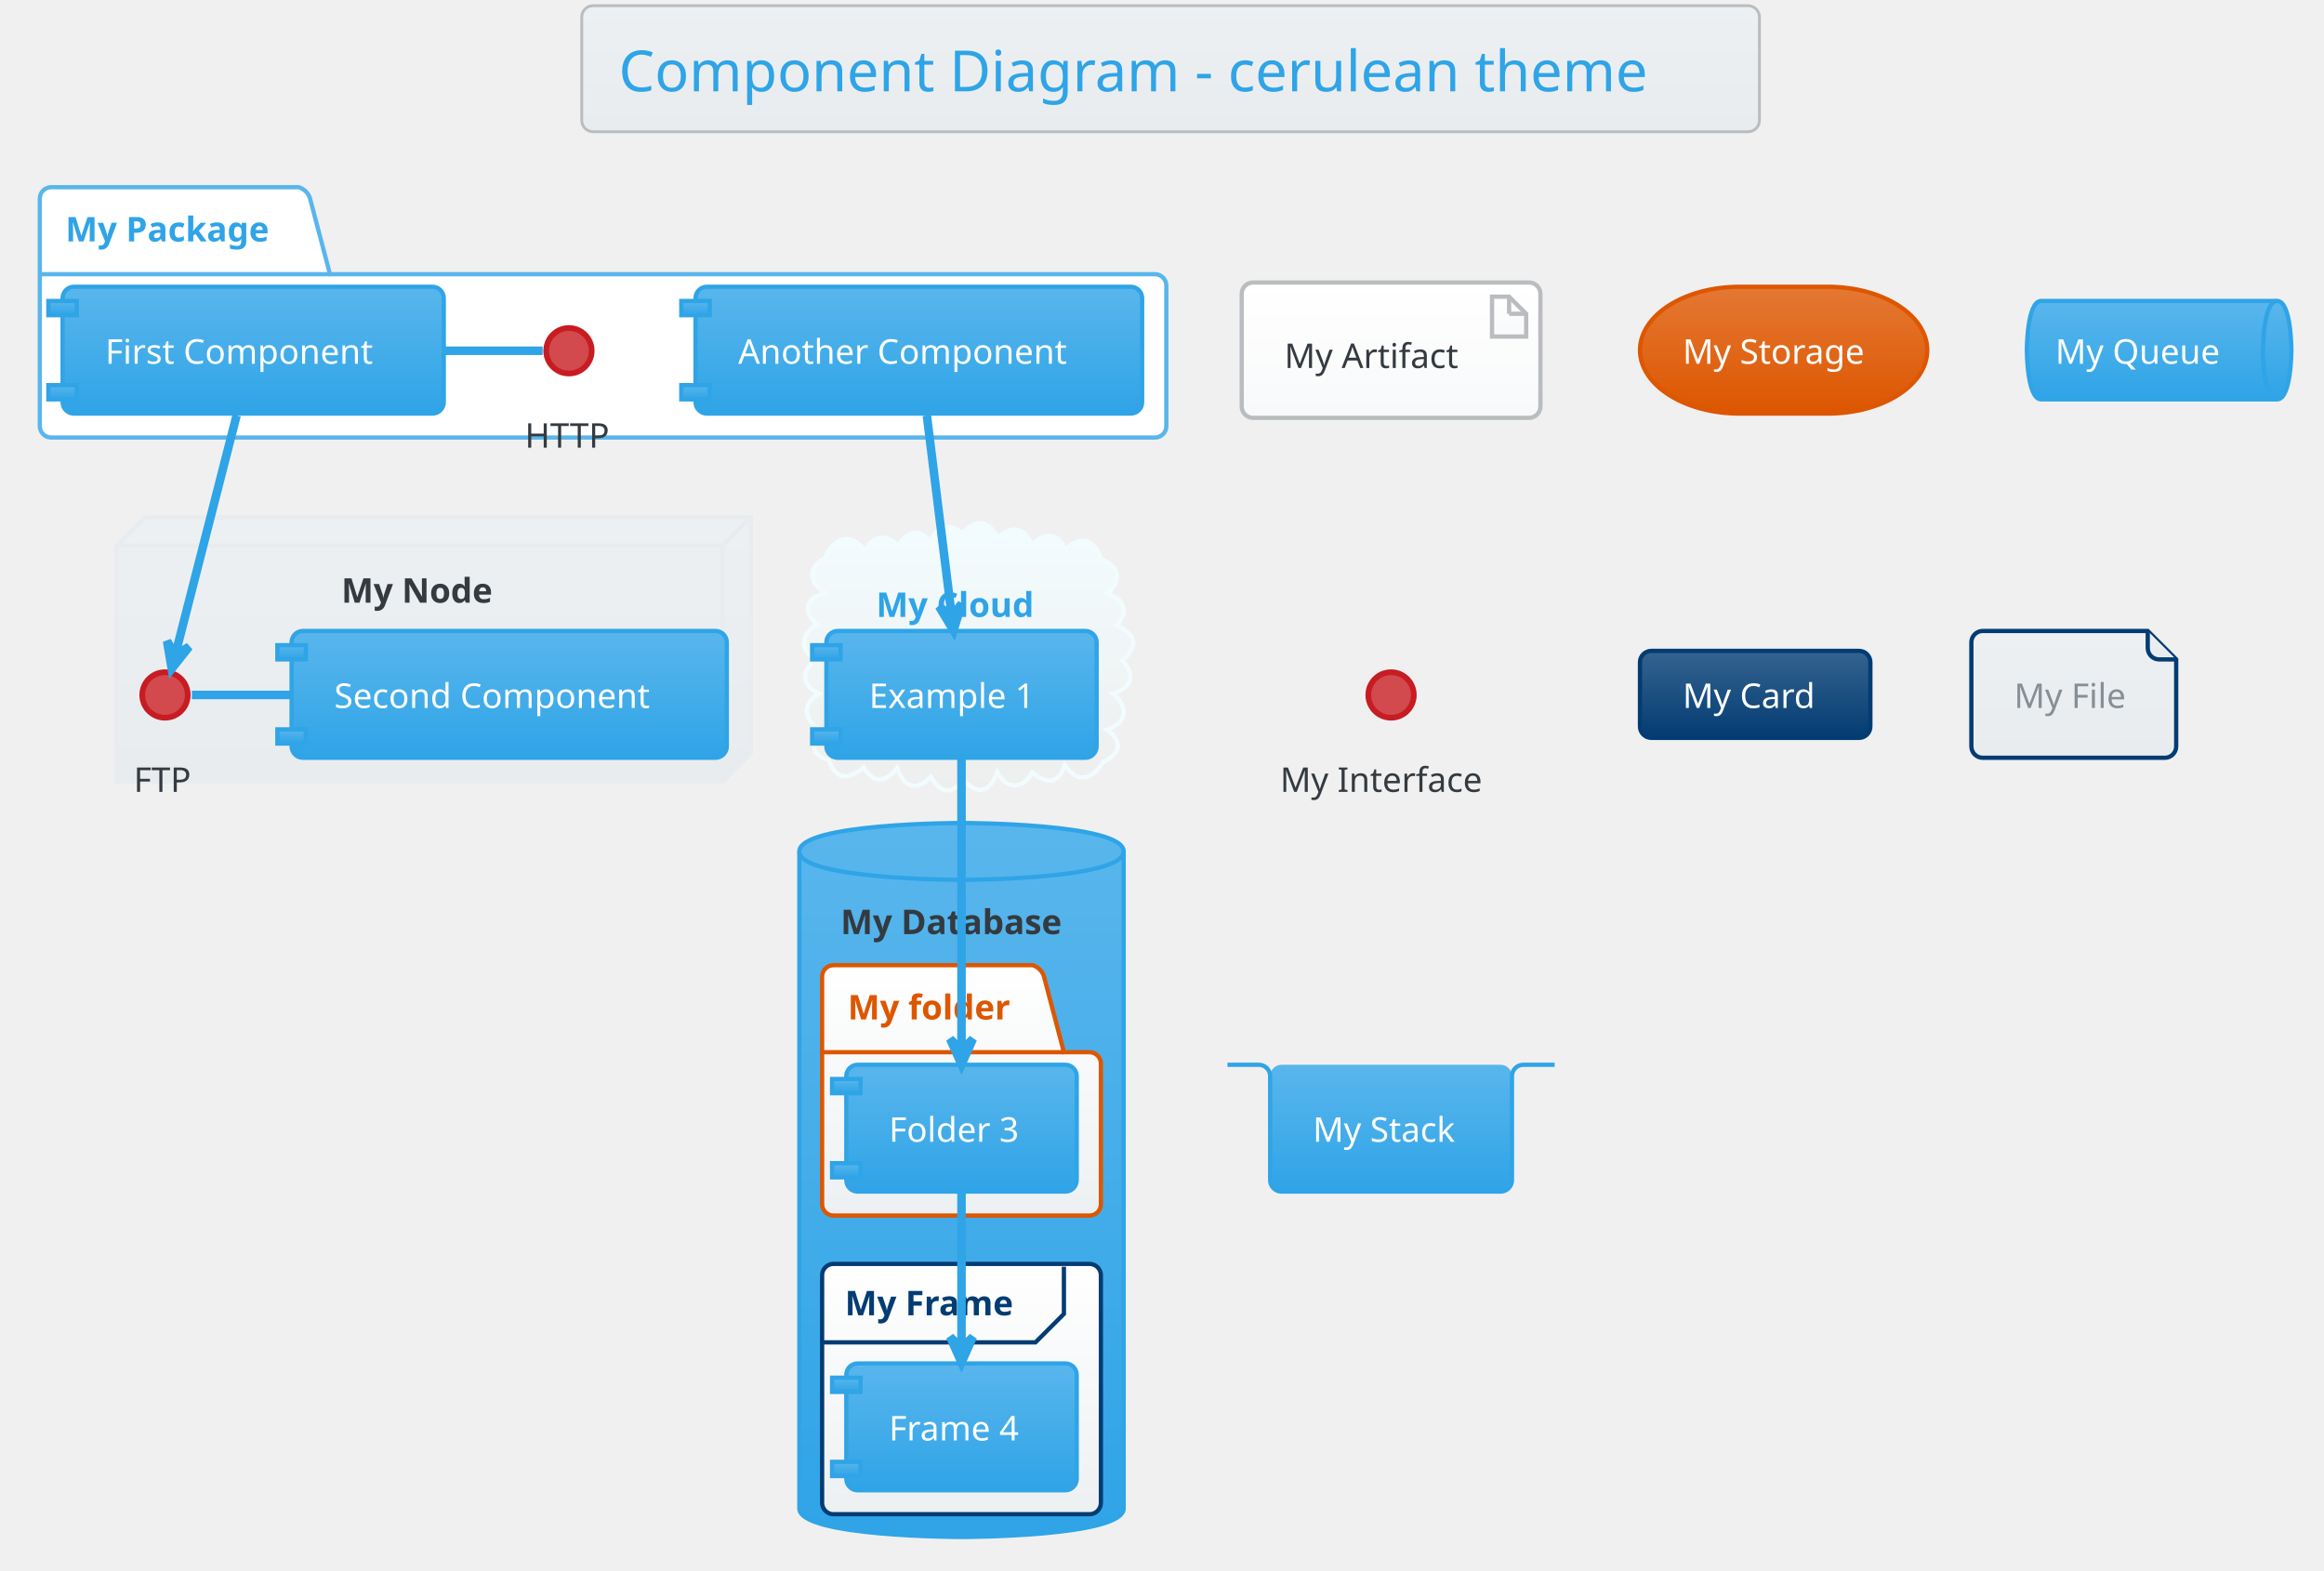
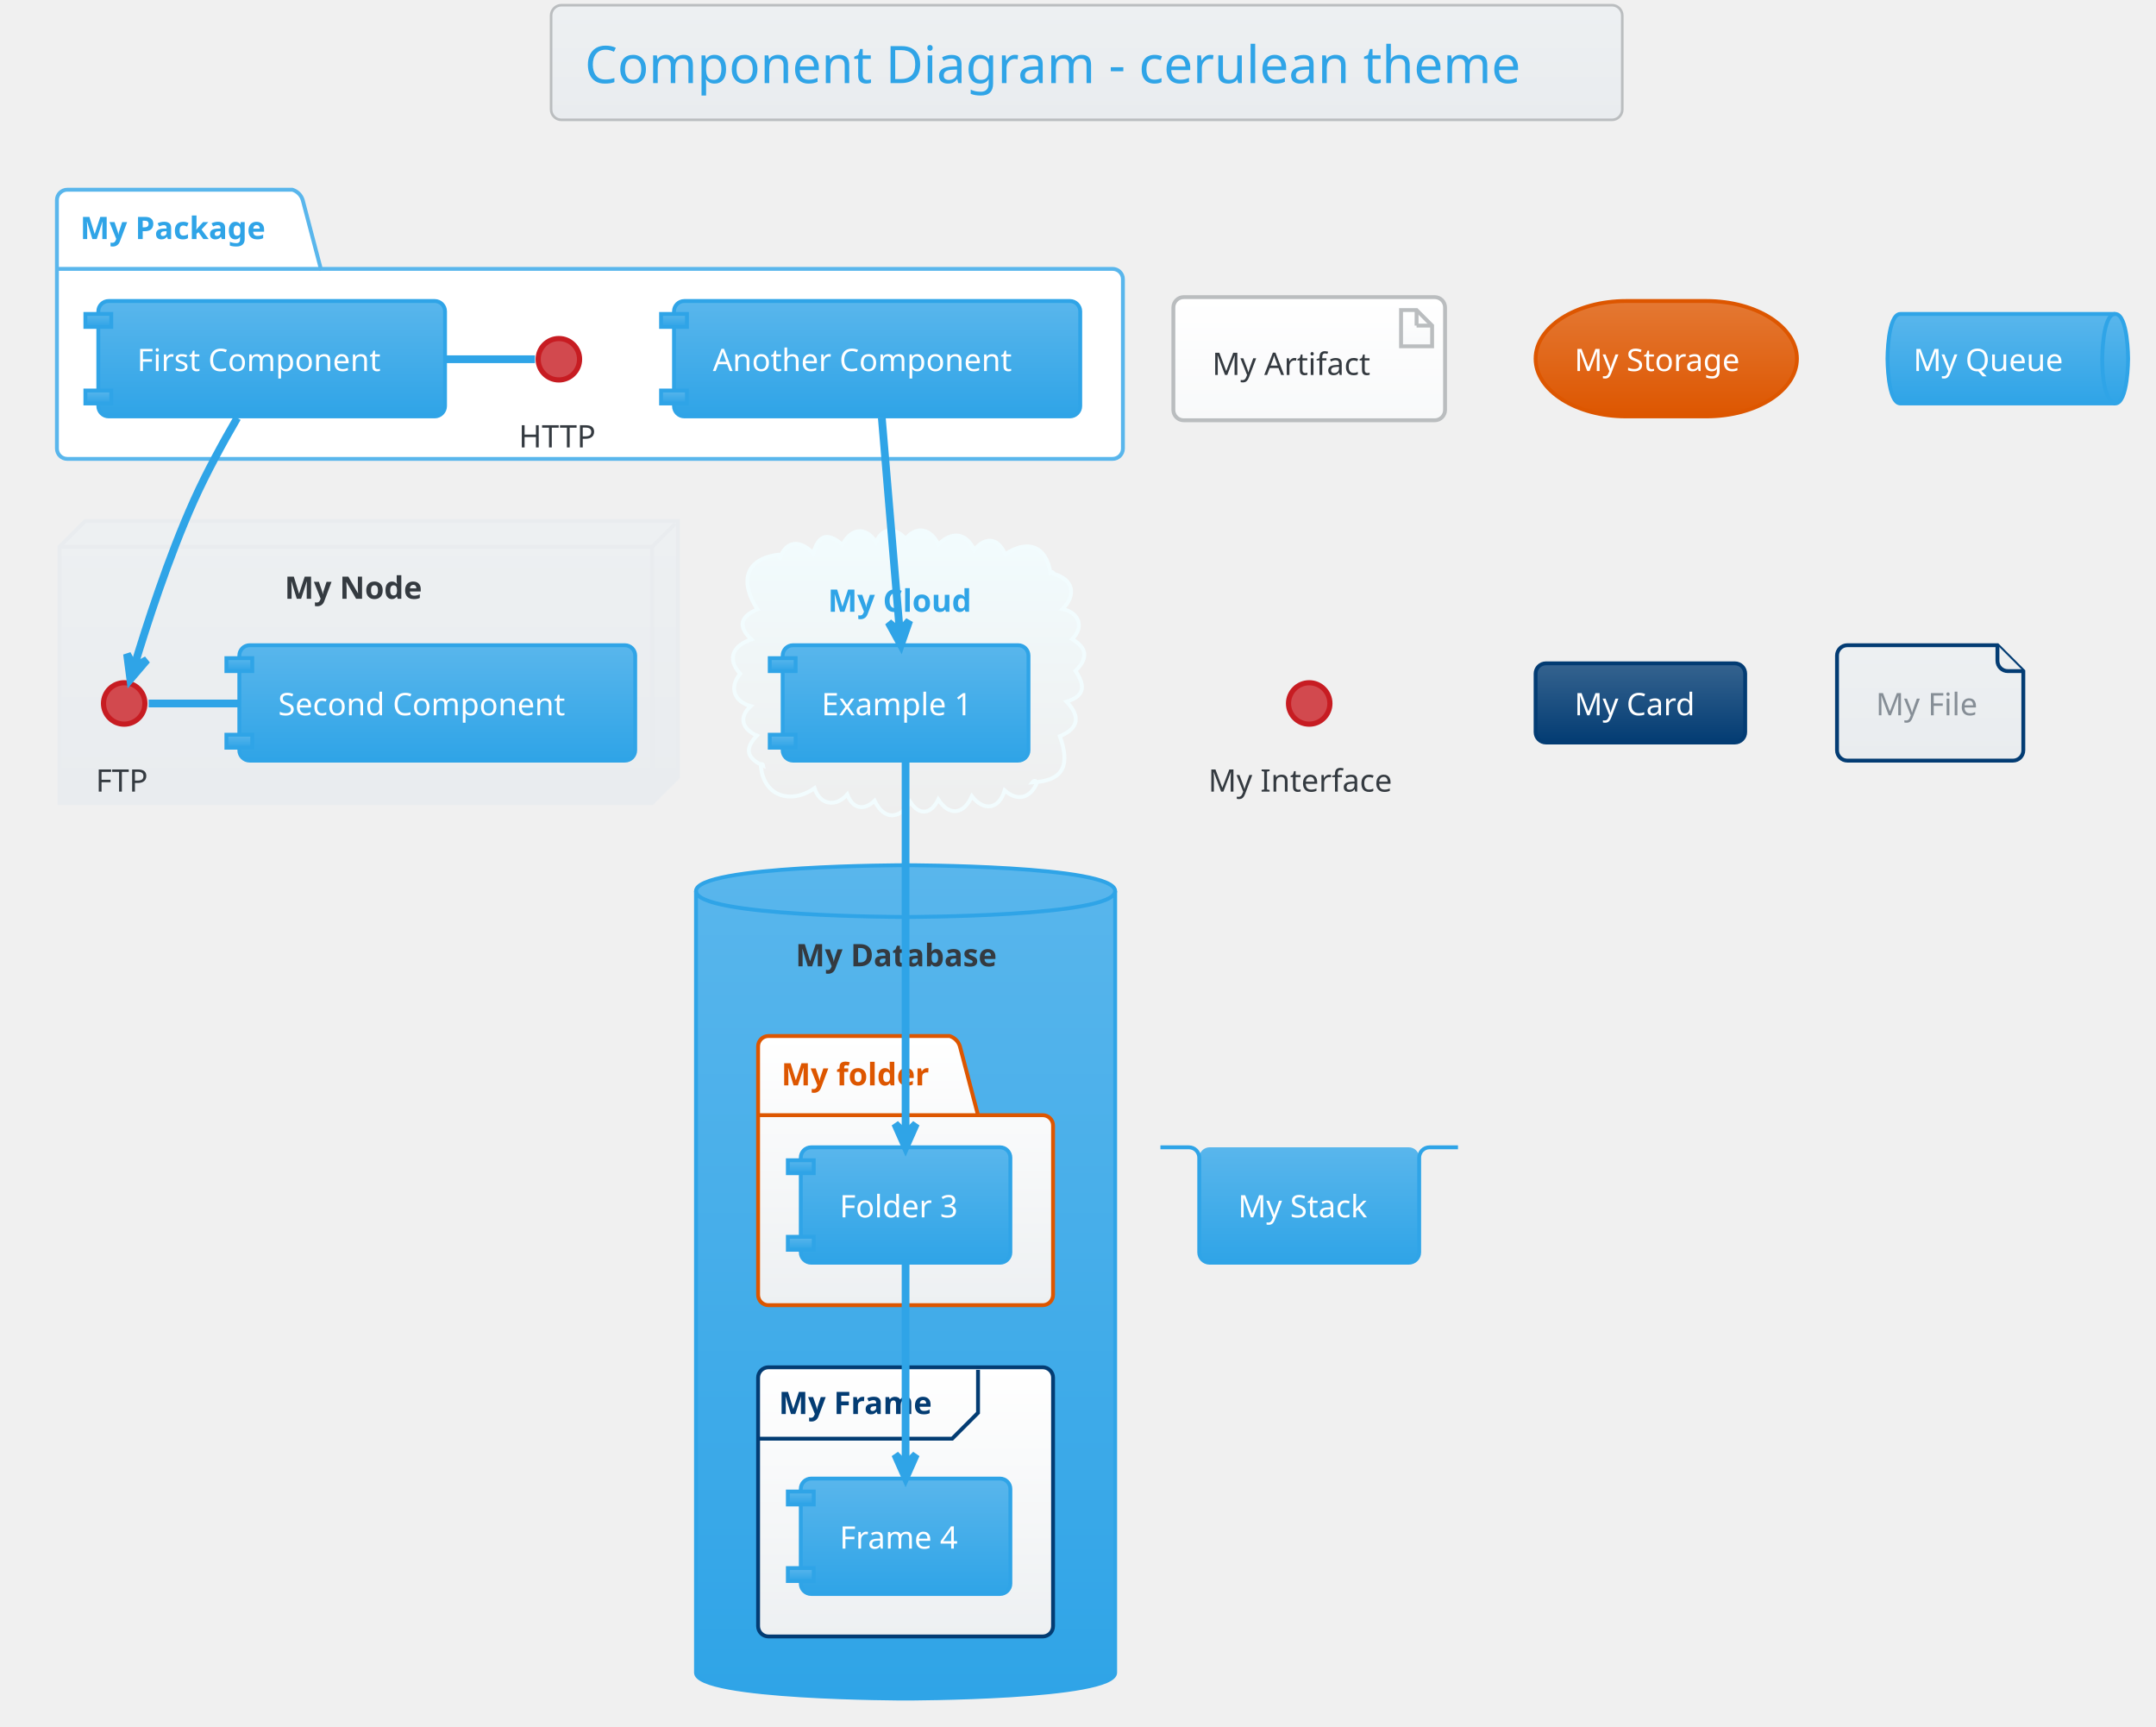
- <svg xmlns="http://www.w3.org/2000/svg" contentScriptType="application/ecmascript" contentStyleType="text/css" height="575px" preserveAspectRatio="none" style="width:851px;height:575px;" version="1.1" viewBox="0 0 851 575" width="851.042px" zoomAndPan="magnify">
+ <svg xmlns="http://www.w3.org/2000/svg" contentScriptType="application/ecmascript" contentStyleType="text/css" height="695.833px" preserveAspectRatio="none" style="width:868px;height:695px;" version="1.1" viewBox="0 0 868 695" width="868.75px" zoomAndPan="magnify">
  <defs>
-     <linearGradient id="g1wcxkchrr47b60" x1="50%" x2="50%" y1="0%" y2="100%">
+     <linearGradient id="g38p2dt5xnez70" x1="50%" x2="50%" y1="0%" y2="100%">
      <stop offset="0%" stop-color="#EDF0F2" />
      <stop offset="100%" stop-color="#E9ECEF" />
    </linearGradient>
-     <linearGradient id="g1wcxkchrr47b61" x1="50%" x2="50%" y1="0%" y2="100%">
+     <linearGradient id="g38p2dt5xnez71" x1="50%" x2="50%" y1="0%" y2="100%">
      <stop offset="0%" stop-color="#F2FCFE" />
      <stop offset="100%" stop-color="#EEEEEE" />
    </linearGradient>
-     <linearGradient id="g1wcxkchrr47b62" x1="50%" x2="50%" y1="0%" y2="100%">
+     <linearGradient id="g38p2dt5xnez72" x1="50%" x2="50%" y1="0%" y2="100%">
      <stop offset="0%" stop-color="#59B6EC" />
      <stop offset="100%" stop-color="#2FA4E7" />
    </linearGradient>
-     <linearGradient id="g1wcxkchrr47b63" x1="50%" x2="50%" y1="0%" y2="100%">
+     <linearGradient id="g38p2dt5xnez73" x1="50%" x2="50%" y1="0%" y2="100%">
      <stop offset="0%" stop-color="#FFFFFF" />
      <stop offset="100%" stop-color="#EDF0F2" />
    </linearGradient>
-     <linearGradient id="g1wcxkchrr47b64" x1="50%" x2="50%" y1="0%" y2="100%">
+     <linearGradient id="g38p2dt5xnez74" x1="50%" x2="50%" y1="0%" y2="100%">
      <stop offset="0%" stop-color="#FFFFFF" />
      <stop offset="100%" stop-color="#F8F9FA" />
    </linearGradient>
-     <linearGradient id="g1wcxkchrr47b65" x1="50%" x2="50%" y1="0%" y2="100%">
+     <linearGradient id="g38p2dt5xnez75" x1="50%" x2="50%" y1="0%" y2="100%">
      <stop offset="0%" stop-color="#E47833" />
      <stop offset="100%" stop-color="#DD5600" />
    </linearGradient>
-     <linearGradient id="g1wcxkchrr47b66" x1="50%" x2="50%" y1="0%" y2="100%">
+     <linearGradient id="g38p2dt5xnez76" x1="50%" x2="50%" y1="0%" y2="100%">
      <stop offset="0%" stop-color="#35638F" />
      <stop offset="100%" stop-color="#033C73" />
    </linearGradient>
  </defs>
  <g>
-     <rect fill="url(#g1wcxkchrr47b60)" height="46.153" rx="4.167" ry="4.167" style="stroke: #BABDBF; stroke-width: 1.042;" width="431.25" x="213.021" y="2.083" />
-     <text fill="#2FA4E7" font-family="Verdana" font-size="20.833" lengthAdjust="spacingAndGlyphs" textLength="404.167" x="226.562" y="33.445">Component Diagram - cerulean theme</text>
-     <path d="M18.75,68.549 L109.375,68.549 A6.25,6.25 0 0 1 113.542,72.715 L120.833,100.407 L422.917,100.407 A4.167,4.167 0 0 1 427.083,104.574 L427.083,156.049 A4.167,4.167 0 0 1 422.917,160.215 L18.75,160.215 A4.167,4.167 0 0 1 14.583,156.049 L14.583,72.715 A4.167,4.167 0 0 1 18.75,68.549 " fill="#FFFFFF" style="stroke: #59B6EC; stroke-width: 1.562;" />
-     <line style="stroke: #59B6EC; stroke-width: 1.562;" x1="14.583" x2="120.833" y1="100.407" y2="100.407" />
-     <text fill="#2FA4E7" font-family="Verdana" font-size="12.5" font-weight="bold" lengthAdjust="spacingAndGlyphs" textLength="82.292" x="23.958" y="88.407">My Package</text>
-     <polygon fill="url(#g1wcxkchrr47b60)" points="42.708,199.799,53.125,189.382,275,189.382,275,275.84,264.583,286.257,42.708,286.257,42.708,199.799" style="stroke: #E9ECEF; stroke-width: 1.562;" />
-     <line style="stroke: #E9ECEF; stroke-width: 1.562;" x1="264.583" x2="273.958" y1="199.799" y2="190.424" />
-     <line style="stroke: #E9ECEF; stroke-width: 1.562;" x1="42.708" x2="264.583" y1="199.799" y2="199.799" />
-     <line style="stroke: #E9ECEF; stroke-width: 1.562;" x1="264.583" x2="264.583" y1="199.799" y2="286.257" />
-     <text fill="#343A40" font-family="Verdana" font-size="12.5" font-weight="bold" lengthAdjust="spacingAndGlyphs" textLength="59.375" x="125" y="220.699">My Node</text>
-     <path d="M302.306,204.121 C304.827,197.197 311.717,194.481 316.659,201.657 C319.477,196.129 324.752,195.28 329.023,199.883 C331.822,194.665 336.648,192.895 340.756,198.458 C342.576,192.75 347.917,190.906 352.42,195.387 C356.744,189.935 362.439,190.379 365.211,197.028 C370.217,192.374 375.272,192.689 377.814,199.692 C381.76,195.228 387.454,194.347 390,201.2 C396.217,195.348 400.733,197.867 403.347,204.925 C410.009,207.322 410.757,212.761 405.598,217.308 C411.489,219.376 413.642,224.038 408.731,229.001 C415.964,232.212 417.182,236.22 411.022,241.824 C415.894,247.325 414.466,251.84 407.547,253.967 C413.165,258.585 413.081,264.669 405.413,267.133 C411.256,271.848 410.41,275.795 403.991,279.047 C400.078,285.104 394.816,287.524 389.891,280.106 C387.493,287.453 383.086,287.048 378.014,282.858 C374.536,288.99 368.515,289.304 365.149,282.745 C362.249,290.323 358.362,291.179 352.52,285.561 C348.32,291.499 343.983,290.125 340.905,284.44 C335.315,290.185 330.877,287.953 328.498,281.242 C324.628,286.271 319.887,287.429 316.301,280.942 C311.315,285.305 305.995,286.05 303.51,278.302 C296.886,276.453 296.588,272.257 300.723,267.606 C294.888,264.059 292.894,258.315 299.828,253.932 C293.121,250.958 293.69,245.845 298.346,241.515 C292.322,237.591 293.746,231.936 299.097,228.679 C293.674,223.476 294.93,219.113 302.067,217.145 C296.135,212.776 295.478,208.257 302.306,204.121 " fill="url(#g1wcxkchrr47b61)" style="stroke: #F2FCFE; stroke-width: 1.562;" />
-     <text fill="#2FA4E7" font-family="Verdana" font-size="12.5" font-weight="bold" lengthAdjust="spacingAndGlyphs" textLength="62.5" x="320.833" y="225.907">My Cloud</text>
-     <path d="M292.708,311.778 C292.708,301.361 352.083,301.361 352.083,301.361 C352.083,301.361 411.458,301.361 411.458,311.778 L411.458,552.403 C411.458,562.819 352.083,562.819 352.083,562.819 C352.083,562.819 292.708,562.819 292.708,552.403 L292.708,311.778 " fill="url(#g1wcxkchrr47b62)" style="stroke: #2FA4E7; stroke-width: 1.562;" />
-     <path d="M292.708,311.778 C292.708,322.194 352.083,322.194 352.083,322.194 C352.083,322.194 411.458,322.194 411.458,311.778 " fill="none" style="stroke: #2FA4E7; stroke-width: 1.562;" />
-     <text fill="#343A40" font-family="Verdana" font-size="12.5" font-weight="bold" lengthAdjust="spacingAndGlyphs" textLength="88.542" x="307.812" y="342.053">My Database</text>
-     <path d="M305.208,353.444 L378.125,353.444 A6.25,6.25 0 0 1 382.292,357.611 L389.583,385.303 L398.958,385.303 A4.167,4.167 0 0 1 403.125,389.469 L403.125,440.944 A4.167,4.167 0 0 1 398.958,445.111 L305.208,445.111 A4.167,4.167 0 0 1 301.042,440.944 L301.042,357.611 A4.167,4.167 0 0 1 305.208,353.444 " fill="url(#g1wcxkchrr47b63)" style="stroke: #DD5600; stroke-width: 1.562;" />
-     <line style="stroke: #DD5600; stroke-width: 1.562;" x1="301.042" x2="389.583" y1="385.303" y2="385.303" />
-     <text fill="#DD5600" font-family="Verdana" font-size="12.5" font-weight="bold" lengthAdjust="spacingAndGlyphs" textLength="64.583" x="310.417" y="373.303">My folder</text>
-     <rect fill="url(#g1wcxkchrr47b63)" height="91.667" rx="4.167" ry="4.167" style="stroke: #033C73; stroke-width: 1.562;" width="102.083" x="301.042" y="462.819" />
-     <path d="M389.583,463.861 L389.583,481.136 L379.167,491.553 L301.042,491.553 " fill="none" style="stroke: #033C73; stroke-width: 1.562;" />
-     <text fill="#033C73" font-family="Verdana" font-size="12.5" font-weight="bold" lengthAdjust="spacingAndGlyphs" textLength="67.708" x="309.375" y="481.637">My Frame</text>
-     <ellipse cx="208.333" cy="128.444" fill="#D2494E" rx="8.333" ry="8.333" style="stroke: #C71C22; stroke-width: 2.083;" />
-     <text fill="#343A40" font-family="Verdana" font-size="12.5" lengthAdjust="spacingAndGlyphs" textLength="32.292" x="192.188" y="163.928">HTTP</text>
-     <rect fill="url(#g1wcxkchrr47b62)" height="46.442" rx="4.167" ry="4.167" style="stroke: #2FA4E7; stroke-width: 1.562;" width="139.583" x="22.917" y="105.007" />
-     <rect fill="url(#g1wcxkchrr47b62)" height="5.208" style="stroke: #2FA4E7; stroke-width: 1.562;" width="10.417" x="17.708" y="110.215" />
-     <rect fill="url(#g1wcxkchrr47b62)" height="5.208" style="stroke: #2FA4E7; stroke-width: 1.562;" width="10.417" x="17.708" y="141.032" />
-     <text fill="#FFFFFF" font-family="Verdana" font-size="12.5" lengthAdjust="spacingAndGlyphs" textLength="108.333" x="38.542" y="133.199">First Component</text>
-     <rect fill="url(#g1wcxkchrr47b62)" height="46.442" rx="4.167" ry="4.167" style="stroke: #2FA4E7; stroke-width: 1.562;" width="163.542" x="254.688" y="105.007" />
-     <rect fill="url(#g1wcxkchrr47b62)" height="5.208" style="stroke: #2FA4E7; stroke-width: 1.562;" width="10.417" x="249.479" y="110.215" />
-     <rect fill="url(#g1wcxkchrr47b62)" height="5.208" style="stroke: #2FA4E7; stroke-width: 1.562;" width="10.417" x="249.479" y="141.032" />
-     <text fill="#FFFFFF" font-family="Verdana" font-size="12.5" lengthAdjust="spacingAndGlyphs" textLength="132.292" x="270.312" y="133.199">Another Component</text>
-     <ellipse cx="60.417" cy="254.486" fill="#D2494E" rx="8.333" ry="8.333" style="stroke: #C71C22; stroke-width: 2.083;" />
-     <text fill="#343A40" font-family="Verdana" font-size="12.5" lengthAdjust="spacingAndGlyphs" textLength="22.917" x="48.958" y="289.97">FTP</text>
-     <rect fill="url(#g1wcxkchrr47b62)" height="46.442" rx="4.167" ry="4.167" style="stroke: #2FA4E7; stroke-width: 1.562;" width="159.375" x="106.771" y="231.049" />
-     <rect fill="url(#g1wcxkchrr47b62)" height="5.208" style="stroke: #2FA4E7; stroke-width: 1.562;" width="10.417" x="101.562" y="236.257" />
-     <rect fill="url(#g1wcxkchrr47b62)" height="5.208" style="stroke: #2FA4E7; stroke-width: 1.562;" width="10.417" x="101.562" y="267.074" />
-     <text fill="#FFFFFF" font-family="Verdana" font-size="12.5" lengthAdjust="spacingAndGlyphs" textLength="128.125" x="122.396" y="259.241">Second Component</text>
-     <rect fill="url(#g1wcxkchrr47b62)" height="46.442" rx="4.167" ry="4.167" style="stroke: #2FA4E7; stroke-width: 1.562;" width="98.958" x="302.604" y="231.049" />
-     <rect fill="url(#g1wcxkchrr47b62)" height="5.208" style="stroke: #2FA4E7; stroke-width: 1.562;" width="10.417" x="297.396" y="236.257" />
-     <rect fill="url(#g1wcxkchrr47b62)" height="5.208" style="stroke: #2FA4E7; stroke-width: 1.562;" width="10.417" x="297.396" y="267.074" />
-     <text fill="#FFFFFF" font-family="Verdana" font-size="12.5" lengthAdjust="spacingAndGlyphs" textLength="67.708" x="318.229" y="259.241">Example 1</text>
-     <rect fill="url(#g1wcxkchrr47b62)" height="46.442" rx="4.167" ry="4.167" style="stroke: #2FA4E7; stroke-width: 1.562;" width="84.375" x="309.896" y="389.903" />
-     <rect fill="url(#g1wcxkchrr47b62)" height="5.208" style="stroke: #2FA4E7; stroke-width: 1.562;" width="10.417" x="304.688" y="395.111" />
-     <rect fill="url(#g1wcxkchrr47b62)" height="5.208" style="stroke: #2FA4E7; stroke-width: 1.562;" width="10.417" x="304.688" y="425.928" />
-     <text fill="#FFFFFF" font-family="Verdana" font-size="12.5" lengthAdjust="spacingAndGlyphs" textLength="53.125" x="325.521" y="418.095">Folder 3</text>
-     <rect fill="url(#g1wcxkchrr47b62)" height="46.442" rx="4.167" ry="4.167" style="stroke: #2FA4E7; stroke-width: 1.562;" width="84.375" x="309.896" y="499.278" />
-     <rect fill="url(#g1wcxkchrr47b62)" height="5.208" style="stroke: #2FA4E7; stroke-width: 1.562;" width="10.417" x="304.688" y="504.486" />
-     <rect fill="url(#g1wcxkchrr47b62)" height="5.208" style="stroke: #2FA4E7; stroke-width: 1.562;" width="10.417" x="304.688" y="535.303" />
-     <text fill="#FFFFFF" font-family="Verdana" font-size="12.5" lengthAdjust="spacingAndGlyphs" textLength="53.125" x="325.521" y="527.47">Frame 4</text>
-     <rect fill="url(#g1wcxkchrr47b64)" height="49.567" rx="4.167" ry="4.167" style="stroke: #BABDBF; stroke-width: 1.562;" width="109.375" x="454.688" y="103.444" />
-     <polygon fill="url(#g1wcxkchrr47b64)" points="546.354,108.653,546.354,123.236,558.854,123.236,558.854,114.903,552.604,108.653,546.354,108.653" style="stroke: #BABDBF; stroke-width: 1.562;" />
-     <line style="stroke: #BABDBF; stroke-width: 1.562;" x1="552.604" x2="552.604" y1="108.653" y2="114.903" />
-     <line style="stroke: #BABDBF; stroke-width: 1.562;" x1="558.854" x2="552.604" y1="114.903" y2="114.903" />
-     <text fill="#343A40" font-family="Verdana" font-size="12.5" lengthAdjust="spacingAndGlyphs" textLength="67.708" x="470.312" y="134.762">My Artifact</text>
-     <rect fill="url(#g1wcxkchrr47b65)" height="46.442" rx="36.458" ry="36.458" style="stroke: #DD5600; stroke-width: 1.562;" width="105.208" x="600.521" y="105.007" />
-     <text fill="#FFFFFF" font-family="Verdana" font-size="12.5" lengthAdjust="spacingAndGlyphs" textLength="73.958" x="616.146" y="133.199">My Storage</text>
-     <path d="M747.396,110.215 L833.854,110.215 C839.062,110.215 839.062,128.228 839.062,128.228 C839.062,128.228 839.062,146.24 833.854,146.24 L747.396,146.24 C742.188,146.24 742.188,128.228 742.188,128.228 C742.188,128.228 742.188,110.215 747.396,110.215 " fill="url(#g1wcxkchrr47b62)" style="stroke: #2FA4E7; stroke-width: 1.562;" />
-     <path d="M833.854,110.215 C828.646,110.215 828.646,128.228 828.646,128.228 C828.646,146.24 833.854,146.24 833.854,146.24 " fill="none" style="stroke: #2FA4E7; stroke-width: 1.562;" />
-     <text fill="#FFFFFF" font-family="Verdana" font-size="12.5" lengthAdjust="spacingAndGlyphs" textLength="65.625" x="752.604" y="133.199">My Queue</text>
-     <ellipse cx="509.375" cy="254.486" fill="#D2494E" rx="8.333" ry="8.333" style="stroke: #C71C22; stroke-width: 2.083;" />
-     <text fill="#343A40" font-family="Verdana" font-size="12.5" lengthAdjust="spacingAndGlyphs" textLength="81.25" x="468.75" y="289.97">My Interface</text>
-     <rect fill="url(#g1wcxkchrr47b66)" height="31.858" rx="4.167" ry="4.167" style="stroke: #033C73; stroke-width: 1.562;" width="84.375" x="600.521" y="238.34" />
-     <text fill="#FFFFFF" font-family="Verdana" font-size="12.5" lengthAdjust="spacingAndGlyphs" textLength="53.125" x="616.146" y="259.241">My Card</text>
-     <path d="M721.875,235.215 L721.875,273.324 A4.167,4.167 0 0 0 726.042,277.49 L792.708,277.49 A4.167,4.167 0 0 0 796.875,273.324 L796.875,241.465 L786.458,231.049 L726.042,231.049 A4.167,4.167 0 0 0 721.875,235.215 " fill="url(#g1wcxkchrr47b60)" style="stroke: #033C73; stroke-width: 1.562;" />
-     <path d="M786.458,231.049 L786.458,237.299 A4.167,4.167 0 0 0 790.625,241.465 L796.875,241.465 " fill="url(#g1wcxkchrr47b60)" style="stroke: #033C73; stroke-width: 1.562;" />
-     <text fill="#868E96" font-family="Verdana" font-size="12.5" lengthAdjust="spacingAndGlyphs" textLength="43.75" x="737.5" y="259.241">My File</text>
-     <rect fill="url(#g1wcxkchrr47b62)" height="46.442" rx="4.167" ry="4.167" style="stroke: none; stroke-width: 1.562;" width="88.542" x="465.104" y="389.903" />
-     <path d="M449.479,389.903 L460.938,389.903 A4.167,4.167 0 0 1 465.104,394.069 L465.104,432.178 A4.167,4.167 0 0 0 469.271,436.344 L549.479,436.344 A4.167,4.167 0 0 0 553.646,432.178 L553.646,394.069 A4.167,4.167 0 0 1 557.812,389.903 L569.271,389.903 " fill="none" style="stroke: #2FA4E7; stroke-width: 1.562;" />
-     <text fill="#FFFFFF" font-family="Verdana" font-size="12.5" lengthAdjust="spacingAndGlyphs" textLength="57.292" x="480.729" y="418.095">My Stack</text>
-     <path d="M198.711,128.444 C186.713,128.444 174.714,128.444 162.716,128.444 " fill="none" id="HTTP-First Component" style="stroke: #2FA4E7; stroke-width: 3.125;" />
-     <path d="M70.264,254.486 C82.367,254.486 94.471,254.486 106.575,254.486 " fill="none" id="FTP-Second Component" style="stroke: #2FA4E7; stroke-width: 3.125;" />
-     <path d="M86.635,152.152 C80.032,177.922 69.689,218.294 64.175,239.818 " fill="none" id="First Component-&gt;FTP" style="stroke: #2FA4E7; stroke-width: 3.125;" />
-     <polygon fill="#2FA4E7" points="62.882,244.864,69.245,236.816,64.175,239.818,61.173,234.748,62.882,244.864" style="stroke: #2FA4E7; stroke-width: 3.125;" />
-     <path d="M339.397,152.152 C341.983,173.014 345.756,203.445 348.515,225.699 " fill="none" id="Another Component-&gt;Example 1" style="stroke: #2FA4E7; stroke-width: 3.125;" />
-     <polygon fill="#2FA4E7" points="349.158,230.885,352.139,221.069,348.517,225.716,343.869,222.094,349.158,230.885" style="stroke: #2FA4E7; stroke-width: 3.125;" />
-     <path d="M352.083,277.926 C352.083,306.2 352.083,353.733 352.083,384.302 " fill="none" id="Example 1-&gt;Folder 3" style="stroke: #2FA4E7; stroke-width: 3.125;" />
-     <polygon fill="#2FA4E7" points="352.083,389.805,356.25,380.43,352.083,384.596,347.917,380.43,352.083,389.805" style="stroke: #2FA4E7; stroke-width: 3.125;" />
-     <path d="M352.083,436.804 C352.083,453.414 352.083,475.804 352.083,493.562 " fill="none" id="Folder 3-&gt;Frame 4" style="stroke: #2FA4E7; stroke-width: 3.125;" />
-     <polygon fill="#2FA4E7" points="352.083,498.913,356.25,489.538,352.083,493.705,347.917,489.538,352.083,498.913" style="stroke: #2FA4E7; stroke-width: 3.125;" />
+     <rect fill="url(#g38p2dt5xnez70)" height="46.153" rx="4.167" ry="4.167" style="stroke: #BABDBF; stroke-width: 1.042;" width="431.25" x="221.875" y="2.083" />
+     <text fill="#2FA4E7" font-family="Verdana" font-size="20.833" lengthAdjust="spacingAndGlyphs" textLength="404.167" x="235.417" y="33.445">Component Diagram - cerulean theme</text>
+     <path d="M27.083,76.361 L117.708,76.361 A6.25,6.25 0 0 1 121.875,80.528 L129.167,108.219 L447.917,108.219 A4.167,4.167 0 0 1 452.083,112.386 L452.083,180.528 A4.167,4.167 0 0 1 447.917,184.694 L27.083,184.694 A4.167,4.167 0 0 1 22.917,180.528 L22.917,80.528 A4.167,4.167 0 0 1 27.083,76.361 " fill="#FFFFFF" style="stroke: #59B6EC; stroke-width: 1.562;" />
+     <line style="stroke: #59B6EC; stroke-width: 1.562;" x1="22.917" x2="129.167" y1="108.219" y2="108.219" />
+     <text fill="#2FA4E7" font-family="Verdana" font-size="12.5" font-weight="bold" lengthAdjust="spacingAndGlyphs" textLength="82.292" x="32.292" y="96.22">My Package</text>
+     <polygon fill="url(#g38p2dt5xnez70)" points="23.958,220.111,34.375,209.694,272.917,209.694,272.917,312.819,262.5,323.236,23.958,323.236,23.958,220.111" style="stroke: #E9ECEF; stroke-width: 1.562;" />
+     <line style="stroke: #E9ECEF; stroke-width: 1.562;" x1="262.5" x2="271.875" y1="220.111" y2="210.736" />
+     <line style="stroke: #E9ECEF; stroke-width: 1.562;" x1="23.958" x2="262.5" y1="220.111" y2="220.111" />
+     <line style="stroke: #E9ECEF; stroke-width: 1.562;" x1="262.5" x2="262.5" y1="220.111" y2="323.236" />
+     <text fill="#343A40" font-family="Verdana" font-size="12.5" font-weight="bold" lengthAdjust="spacingAndGlyphs" textLength="59.375" x="114.583" y="241.012">My Node</text>
+     <path d="M313.759,225.047 C316.598,217.118 322.31,217.381 327.414,222.716 C329.582,215.081 333.308,214.2 339.175,219.302 C342.435,212.798 348.381,211.593 352.695,218.216 C355.274,211.876 360.807,212.44 364.597,216.878 C369.311,211.072 375.117,213.263 377.783,219.182 C383.004,213.832 388.846,214.221 392.225,221.32 C396.752,215.904 401.849,216.405 404.653,223.09 C413.463,217.23 421.042,219.357 422.917,230.528 C423.478,230.088 424.018,230.139 424.185,230.932 C432.162,233.231 433.39,239.424 427.777,245.154 C434.298,246.482 436.689,252.214 431.65,257.245 C437.939,260.929 437.939,265.156 432.969,270.004 C436.801,275.701 437.108,280.022 429.411,282.412 C434.941,288.284 434.467,293.039 426.703,296.323 C430.611,307.207 428.913,314.272 415.625,314.903 C416.362,314.003 416.937,314.041 417.463,315.1 C414.878,321.231 409.548,322.724 404.47,318.119 C402.174,325.842 396.047,326.644 391.275,320.468 C388.126,327.648 382.277,328.793 377.748,321.784 C374.977,327.53 370.27,328.625 366.482,322.771 C362.223,329.914 355.874,330.157 352.116,322.292 C347.706,326.526 343.223,325.444 341.111,319.745 C336.653,324.954 330.089,324.079 327.923,317.237 C318.373,323.927 307.068,320.582 306.25,307.611 C306.821,307.304 307.183,307.598 307.264,308.173 C300.735,305.239 299.543,301.445 304.733,296.062 C299.091,293.581 297.07,288.975 302.212,284.202 C295.524,282.332 293.475,276.69 297.98,271.182 C292.271,264.784 295.556,259.63 302.492,257.361 C296.834,251.993 298.187,248.082 304.959,245.243 C298.262,235.164 299.005,225.035 313.542,223.236 C314.469,223.703 314.505,224.38 313.759,225.047 " fill="url(#g38p2dt5xnez71)" style="stroke: #F2FCFE; stroke-width: 1.562;" />
+     <text fill="#2FA4E7" font-family="Verdana" font-size="12.5" font-weight="bold" lengthAdjust="spacingAndGlyphs" textLength="62.5" x="333.333" y="246.22">My Cloud</text>
+     <path d="M280.208,358.653 C280.208,348.236 364.583,348.236 364.583,348.236 C364.583,348.236 448.958,348.236 448.958,358.653 L448.958,673.236 C448.958,683.653 364.583,683.653 364.583,683.653 C364.583,683.653 280.208,683.653 280.208,673.236 L280.208,358.653 " fill="url(#g38p2dt5xnez72)" style="stroke: #2FA4E7; stroke-width: 1.562;" />
+     <path d="M280.208,358.653 C280.208,369.069 364.583,369.069 364.583,369.069 C364.583,369.069 448.958,369.069 448.958,358.653 " fill="none" style="stroke: #2FA4E7; stroke-width: 1.562;" />
+     <text fill="#343A40" font-family="Verdana" font-size="12.5" font-weight="bold" lengthAdjust="spacingAndGlyphs" textLength="88.542" x="320.312" y="388.928">My Database</text>
+     <path d="M309.375,416.986 L382.292,416.986 A6.25,6.25 0 0 1 386.458,421.153 L393.75,448.844 L419.792,448.844 A4.167,4.167 0 0 1 423.958,453.011 L423.958,521.153 A4.167,4.167 0 0 1 419.792,525.319 L309.375,525.319 A4.167,4.167 0 0 1 305.208,521.153 L305.208,421.153 A4.167,4.167 0 0 1 309.375,416.986 " fill="url(#g38p2dt5xnez73)" style="stroke: #DD5600; stroke-width: 1.562;" />
+     <line style="stroke: #DD5600; stroke-width: 1.562;" x1="305.208" x2="393.75" y1="448.844" y2="448.844" />
+     <text fill="#DD5600" font-family="Verdana" font-size="12.5" font-weight="bold" lengthAdjust="spacingAndGlyphs" textLength="64.583" x="314.583" y="436.845">My folder</text>
+     <rect fill="url(#g38p2dt5xnez73)" height="108.333" rx="4.167" ry="4.167" style="stroke: #033C73; stroke-width: 1.562;" width="118.75" x="305.208" y="550.319" />
+     <path d="M393.75,551.361 L393.75,568.636 L383.333,579.053 L305.208,579.053 " fill="none" style="stroke: #033C73; stroke-width: 1.562;" />
+     <text fill="#033C73" font-family="Verdana" font-size="12.5" font-weight="bold" lengthAdjust="spacingAndGlyphs" textLength="67.708" x="313.542" y="569.137">My Frame</text>
+     <ellipse cx="225" cy="144.59" fill="#D2494E" rx="8.333" ry="8.333" style="stroke: #C71C22; stroke-width: 2.083;" />
+     <text fill="#343A40" font-family="Verdana" font-size="12.5" lengthAdjust="spacingAndGlyphs" textLength="32.292" x="208.854" y="180.074">HTTP</text>
+     <rect fill="url(#g38p2dt5xnez72)" height="46.442" rx="4.167" ry="4.167" style="stroke: #2FA4E7; stroke-width: 1.562;" width="139.583" x="39.583" y="121.153" />
+     <rect fill="url(#g38p2dt5xnez72)" height="5.208" style="stroke: #2FA4E7; stroke-width: 1.562;" width="10.417" x="34.375" y="126.361" />
+     <rect fill="url(#g38p2dt5xnez72)" height="5.208" style="stroke: #2FA4E7; stroke-width: 1.562;" width="10.417" x="34.375" y="157.178" />
+     <text fill="#FFFFFF" font-family="Verdana" font-size="12.5" lengthAdjust="spacingAndGlyphs" textLength="108.333" x="55.208" y="149.345">First Component</text>
+     <rect fill="url(#g38p2dt5xnez72)" height="46.442" rx="4.167" ry="4.167" style="stroke: #2FA4E7; stroke-width: 1.562;" width="163.542" x="271.354" y="121.153" />
+     <rect fill="url(#g38p2dt5xnez72)" height="5.208" style="stroke: #2FA4E7; stroke-width: 1.562;" width="10.417" x="266.146" y="126.361" />
+     <rect fill="url(#g38p2dt5xnez72)" height="5.208" style="stroke: #2FA4E7; stroke-width: 1.562;" width="10.417" x="266.146" y="157.178" />
+     <text fill="#FFFFFF" font-family="Verdana" font-size="12.5" lengthAdjust="spacingAndGlyphs" textLength="132.292" x="286.979" y="149.345">Another Component</text>
+     <ellipse cx="50" cy="283.132" fill="#D2494E" rx="8.333" ry="8.333" style="stroke: #C71C22; stroke-width: 2.083;" />
+     <text fill="#343A40" font-family="Verdana" font-size="12.5" lengthAdjust="spacingAndGlyphs" textLength="22.917" x="38.542" y="318.616">FTP</text>
+     <rect fill="url(#g38p2dt5xnez72)" height="46.442" rx="4.167" ry="4.167" style="stroke: #2FA4E7; stroke-width: 1.562;" width="159.375" x="96.354" y="259.694" />
+     <rect fill="url(#g38p2dt5xnez72)" height="5.208" style="stroke: #2FA4E7; stroke-width: 1.562;" width="10.417" x="91.146" y="264.903" />
+     <rect fill="url(#g38p2dt5xnez72)" height="5.208" style="stroke: #2FA4E7; stroke-width: 1.562;" width="10.417" x="91.146" y="295.719" />
+     <text fill="#FFFFFF" font-family="Verdana" font-size="12.5" lengthAdjust="spacingAndGlyphs" textLength="128.125" x="111.979" y="287.887">Second Component</text>
+     <rect fill="url(#g38p2dt5xnez72)" height="46.442" rx="4.167" ry="4.167" style="stroke: #2FA4E7; stroke-width: 1.562;" width="98.958" x="315.104" y="259.694" />
+     <rect fill="url(#g38p2dt5xnez72)" height="5.208" style="stroke: #2FA4E7; stroke-width: 1.562;" width="10.417" x="309.896" y="264.903" />
+     <rect fill="url(#g38p2dt5xnez72)" height="5.208" style="stroke: #2FA4E7; stroke-width: 1.562;" width="10.417" x="309.896" y="295.719" />
+     <text fill="#FFFFFF" font-family="Verdana" font-size="12.5" lengthAdjust="spacingAndGlyphs" textLength="67.708" x="330.729" y="287.887">Example 1</text>
+     <rect fill="url(#g38p2dt5xnez72)" height="46.442" rx="4.167" ry="4.167" style="stroke: #2FA4E7; stroke-width: 1.562;" width="84.375" x="322.396" y="461.778" />
+     <rect fill="url(#g38p2dt5xnez72)" height="5.208" style="stroke: #2FA4E7; stroke-width: 1.562;" width="10.417" x="317.188" y="466.986" />
+     <rect fill="url(#g38p2dt5xnez72)" height="5.208" style="stroke: #2FA4E7; stroke-width: 1.562;" width="10.417" x="317.188" y="497.803" />
+     <text fill="#FFFFFF" font-family="Verdana" font-size="12.5" lengthAdjust="spacingAndGlyphs" textLength="53.125" x="338.021" y="489.97">Folder 3</text>
+     <rect fill="url(#g38p2dt5xnez72)" height="46.442" rx="4.167" ry="4.167" style="stroke: #2FA4E7; stroke-width: 1.562;" width="84.375" x="322.396" y="595.111" />
+     <rect fill="url(#g38p2dt5xnez72)" height="5.208" style="stroke: #2FA4E7; stroke-width: 1.562;" width="10.417" x="317.188" y="600.319" />
+     <rect fill="url(#g38p2dt5xnez72)" height="5.208" style="stroke: #2FA4E7; stroke-width: 1.562;" width="10.417" x="317.188" y="631.136" />
+     <text fill="#FFFFFF" font-family="Verdana" font-size="12.5" lengthAdjust="spacingAndGlyphs" textLength="53.125" x="338.021" y="623.303">Frame 4</text>
+     <rect fill="url(#g38p2dt5xnez74)" height="49.567" rx="4.167" ry="4.167" style="stroke: #BABDBF; stroke-width: 1.562;" width="109.375" x="472.396" y="119.59" />
+     <polygon fill="url(#g38p2dt5xnez74)" points="564.062,124.799,564.062,139.382,576.562,139.382,576.562,131.049,570.312,124.799,564.062,124.799" style="stroke: #BABDBF; stroke-width: 1.562;" />
+     <line style="stroke: #BABDBF; stroke-width: 1.562;" x1="570.312" x2="570.312" y1="124.799" y2="131.049" />
+     <line style="stroke: #BABDBF; stroke-width: 1.562;" x1="576.562" x2="570.312" y1="131.049" y2="131.049" />
+     <text fill="#343A40" font-family="Verdana" font-size="12.5" lengthAdjust="spacingAndGlyphs" textLength="67.708" x="488.021" y="150.907">My Artifact</text>
+     <rect fill="url(#g38p2dt5xnez75)" height="46.442" rx="36.458" ry="36.458" style="stroke: #DD5600; stroke-width: 1.562;" width="105.208" x="618.229" y="121.153" />
+     <text fill="#FFFFFF" font-family="Verdana" font-size="12.5" lengthAdjust="spacingAndGlyphs" textLength="73.958" x="633.854" y="149.345">My Storage</text>
+     <path d="M765.104,126.361 L851.562,126.361 C856.771,126.361 856.771,144.374 856.771,144.374 C856.771,144.374 856.771,162.386 851.562,162.386 L765.104,162.386 C759.896,162.386 759.896,144.374 759.896,144.374 C759.896,144.374 759.896,126.361 765.104,126.361 " fill="url(#g38p2dt5xnez72)" style="stroke: #2FA4E7; stroke-width: 1.562;" />
+     <path d="M851.562,126.361 C846.354,126.361 846.354,144.374 846.354,144.374 C846.354,162.386 851.562,162.386 851.562,162.386 " fill="none" style="stroke: #2FA4E7; stroke-width: 1.562;" />
+     <text fill="#FFFFFF" font-family="Verdana" font-size="12.5" lengthAdjust="spacingAndGlyphs" textLength="65.625" x="770.312" y="149.345">My Queue</text>
+     <ellipse cx="527.083" cy="283.132" fill="#D2494E" rx="8.333" ry="8.333" style="stroke: #C71C22; stroke-width: 2.083;" />
+     <text fill="#343A40" font-family="Verdana" font-size="12.5" lengthAdjust="spacingAndGlyphs" textLength="81.25" x="486.458" y="318.616">My Interface</text>
+     <rect fill="url(#g38p2dt5xnez76)" height="31.858" rx="4.167" ry="4.167" style="stroke: #033C73; stroke-width: 1.562;" width="84.375" x="618.229" y="266.986" />
+     <text fill="#FFFFFF" font-family="Verdana" font-size="12.5" lengthAdjust="spacingAndGlyphs" textLength="53.125" x="633.854" y="287.887">My Card</text>
+     <path d="M739.583,263.861 L739.583,301.969 A4.167,4.167 0 0 0 743.75,306.136 L810.417,306.136 A4.167,4.167 0 0 0 814.583,301.969 L814.583,270.111 L804.167,259.694 L743.75,259.694 A4.167,4.167 0 0 0 739.583,263.861 " fill="url(#g38p2dt5xnez70)" style="stroke: #033C73; stroke-width: 1.562;" />
+     <path d="M804.167,259.694 L804.167,265.944 A4.167,4.167 0 0 0 808.333,270.111 L814.583,270.111 " fill="url(#g38p2dt5xnez70)" style="stroke: #033C73; stroke-width: 1.562;" />
+     <text fill="#868E96" font-family="Verdana" font-size="12.5" lengthAdjust="spacingAndGlyphs" textLength="43.75" x="755.208" y="287.887">My File</text>
+     <rect fill="url(#g38p2dt5xnez72)" height="46.442" rx="4.167" ry="4.167" style="stroke: none; stroke-width: 1.562;" width="88.542" x="482.812" y="461.778" />
+     <path d="M467.188,461.778 L478.646,461.778 A4.167,4.167 0 0 1 482.812,465.944 L482.812,504.053 A4.167,4.167 0 0 0 486.979,508.219 L567.188,508.219 A4.167,4.167 0 0 0 571.354,504.053 L571.354,465.944 A4.167,4.167 0 0 1 575.521,461.778 L586.979,461.778 " fill="none" style="stroke: #2FA4E7; stroke-width: 1.562;" />
+     <text fill="#FFFFFF" font-family="Verdana" font-size="12.5" lengthAdjust="spacingAndGlyphs" textLength="57.292" x="498.438" y="489.97">My Stack</text>
+     <path d="M215.377,144.59 C203.379,144.59 191.38,144.59 179.382,144.59 " fill="none" id="HTTP-First Component" style="stroke: #2FA4E7; stroke-width: 3.125;" />
+     <path d="M59.847,283.132 C71.951,283.132 84.054,283.132 96.158,283.132 " fill="none" id="FTP-Second Component" style="stroke: #2FA4E7; stroke-width: 3.125;" />
+     <path d="M95.522,168.21 C89.728,178.166 83.181,190.134 78.125,201.361 C67.831,224.218 58.877,252.057 53.977,268.354 " fill="none" id="First Component-&gt;FTP" style="stroke: #2FA4E7; stroke-width: 3.125;" />
+     <polygon fill="#2FA4E7" points="52.474,273.413,59.136,265.611,53.956,268.42,51.147,263.24,52.474,273.413" style="stroke: #2FA4E7; stroke-width: 3.125;" />
+     <path d="M355.017,168.165 C356.999,191.769 360.116,228.879 362.249,254.288 " fill="none" id="Another Component-&gt;Example 1" style="stroke: #2FA4E7; stroke-width: 3.125;" />
+     <polygon fill="#2FA4E7" points="362.688,259.524,366.056,249.833,362.252,254.333,357.752,250.53,362.688,259.524" style="stroke: #2FA4E7; stroke-width: 3.125;" />
+     <path d="M364.583,306.728 C364.583,343.436 364.583,416.018 364.583,456.041 " fill="none" id="Example 1-&gt;Folder 3" style="stroke: #2FA4E7; stroke-width: 3.125;" />
+     <polygon fill="#2FA4E7" points="364.583,461.703,368.75,452.328,364.583,456.494,360.417,452.328,364.583,461.703" style="stroke: #2FA4E7; stroke-width: 3.125;" />
+     <path d="M364.583,508.819 C364.583,531.169 364.583,565.451 364.583,589.523 " fill="none" id="Folder 3-&gt;Frame 4" style="stroke: #2FA4E7; stroke-width: 3.125;" />
+     <polygon fill="#2FA4E7" points="364.583,594.8,368.75,585.425,364.583,589.591,360.417,585.425,364.583,594.8" style="stroke: #2FA4E7; stroke-width: 3.125;" />
  </g>
</svg>
